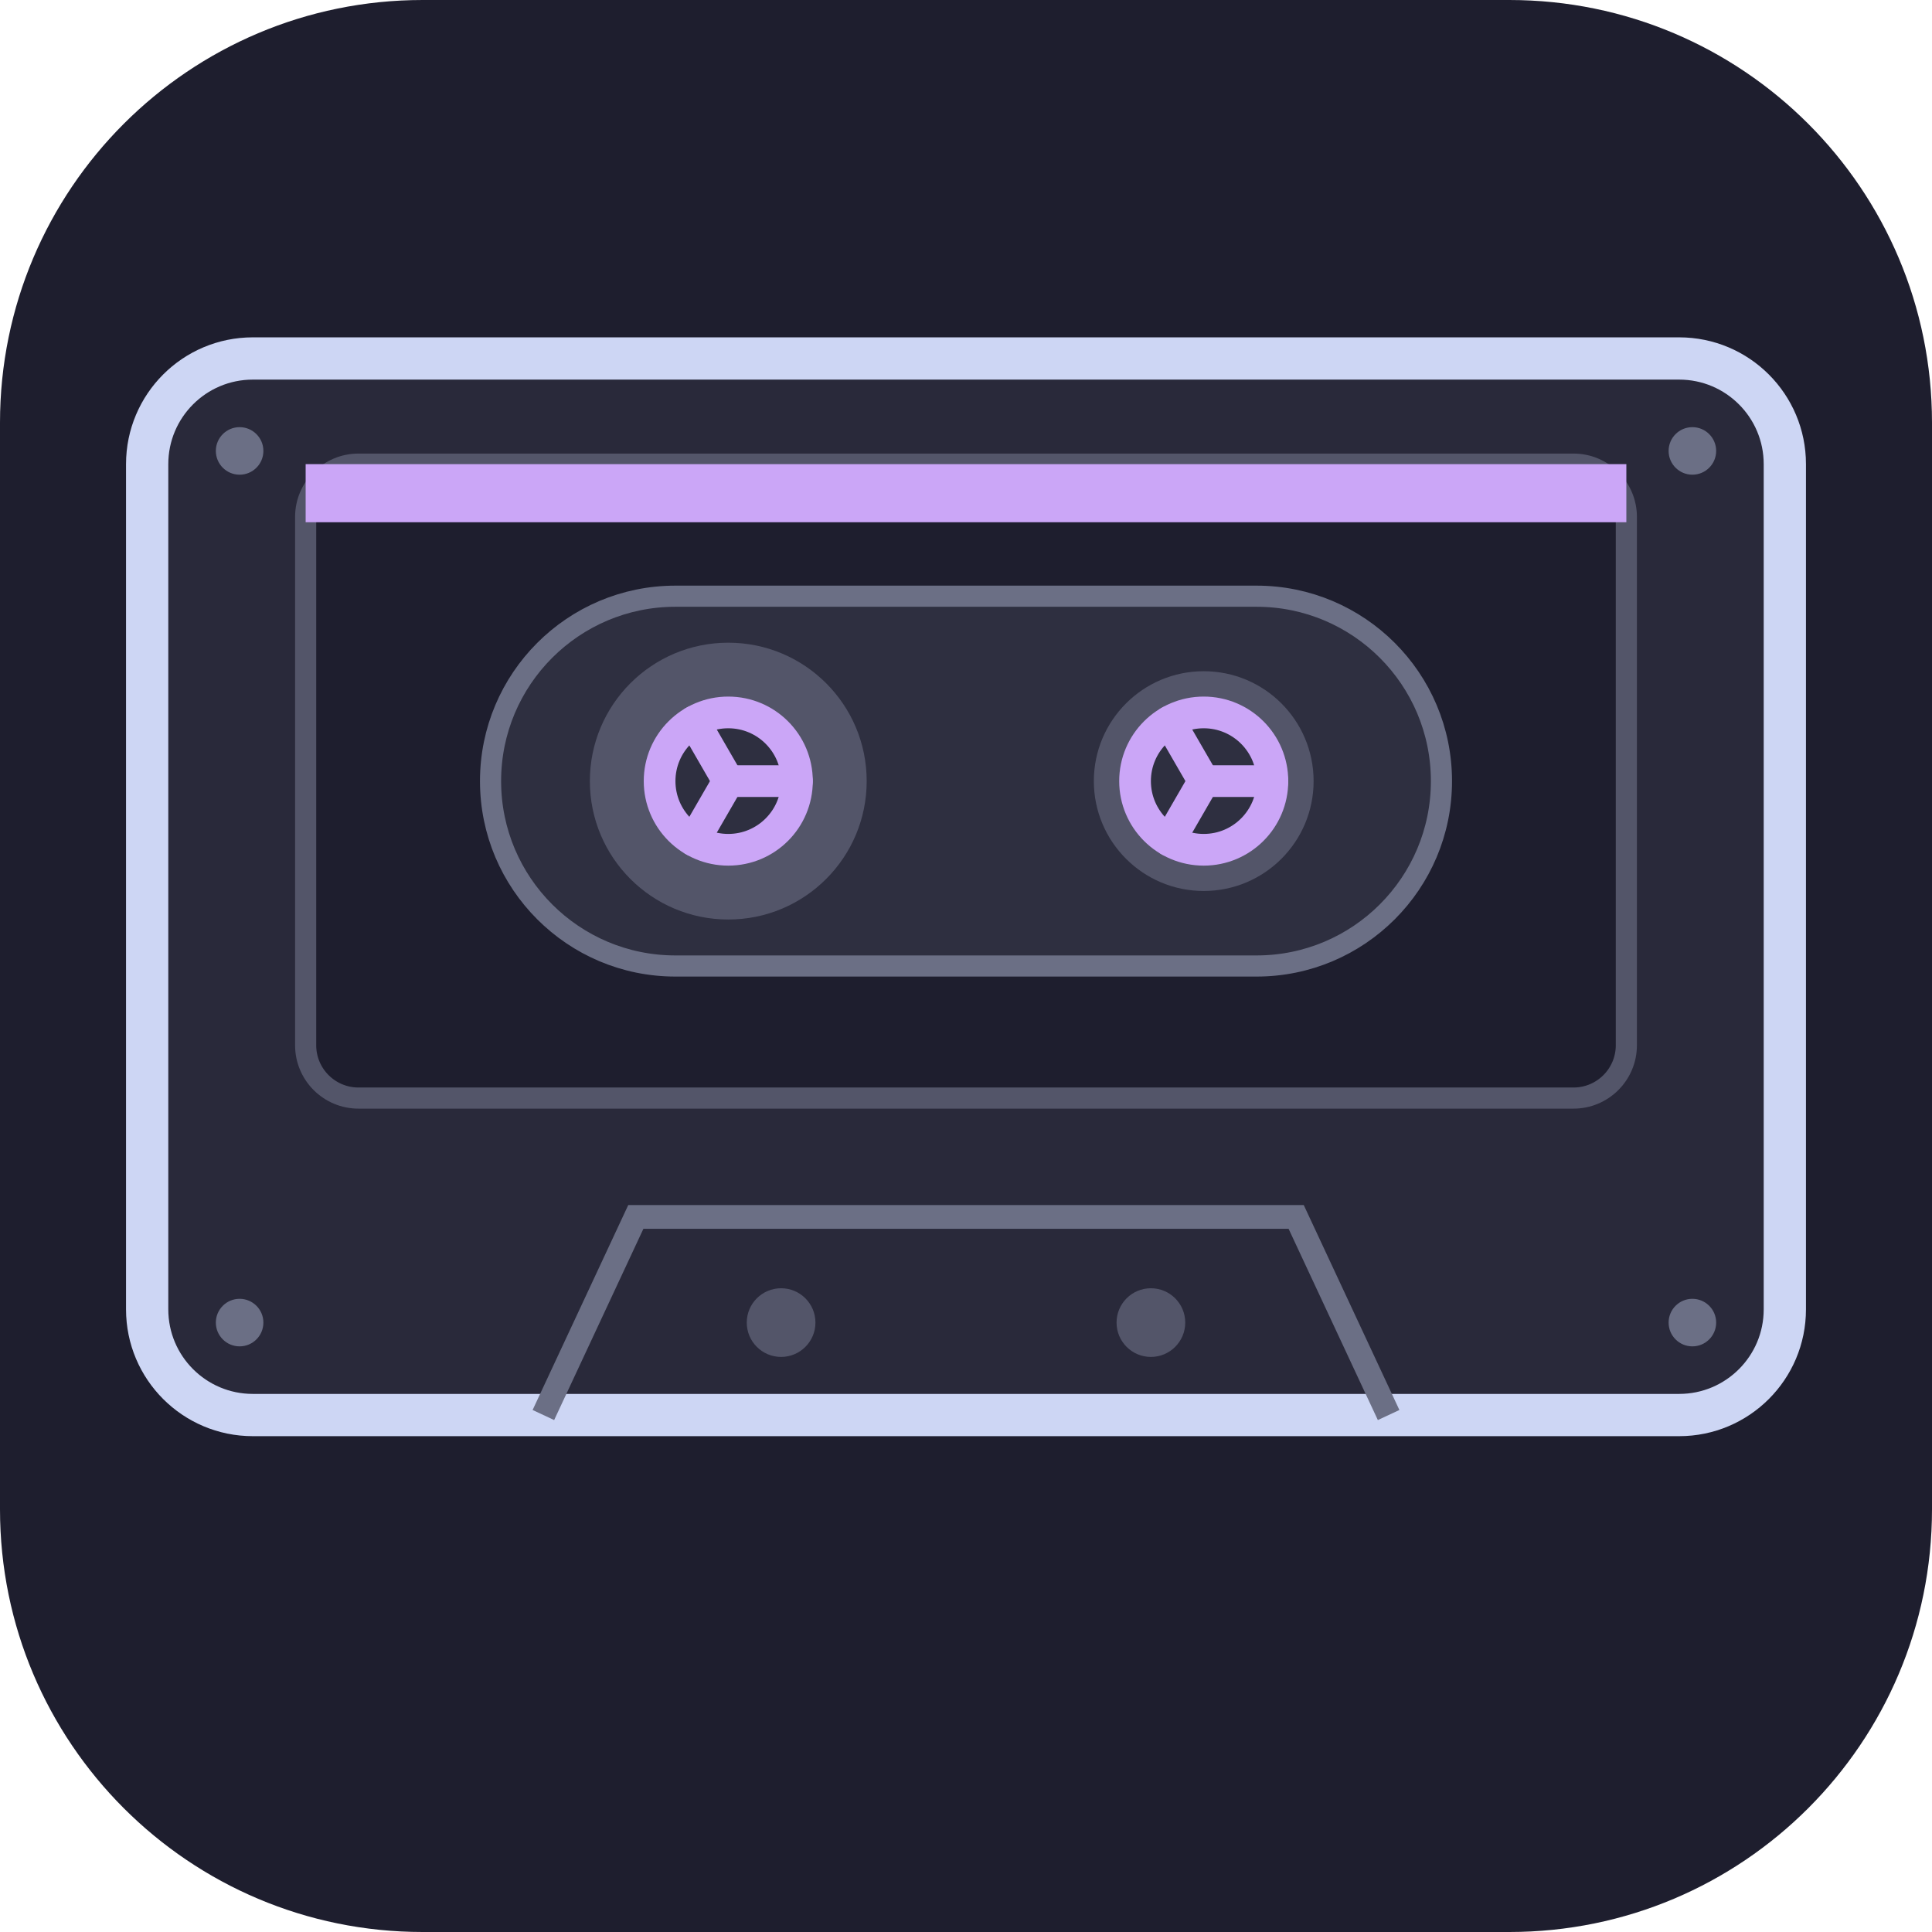
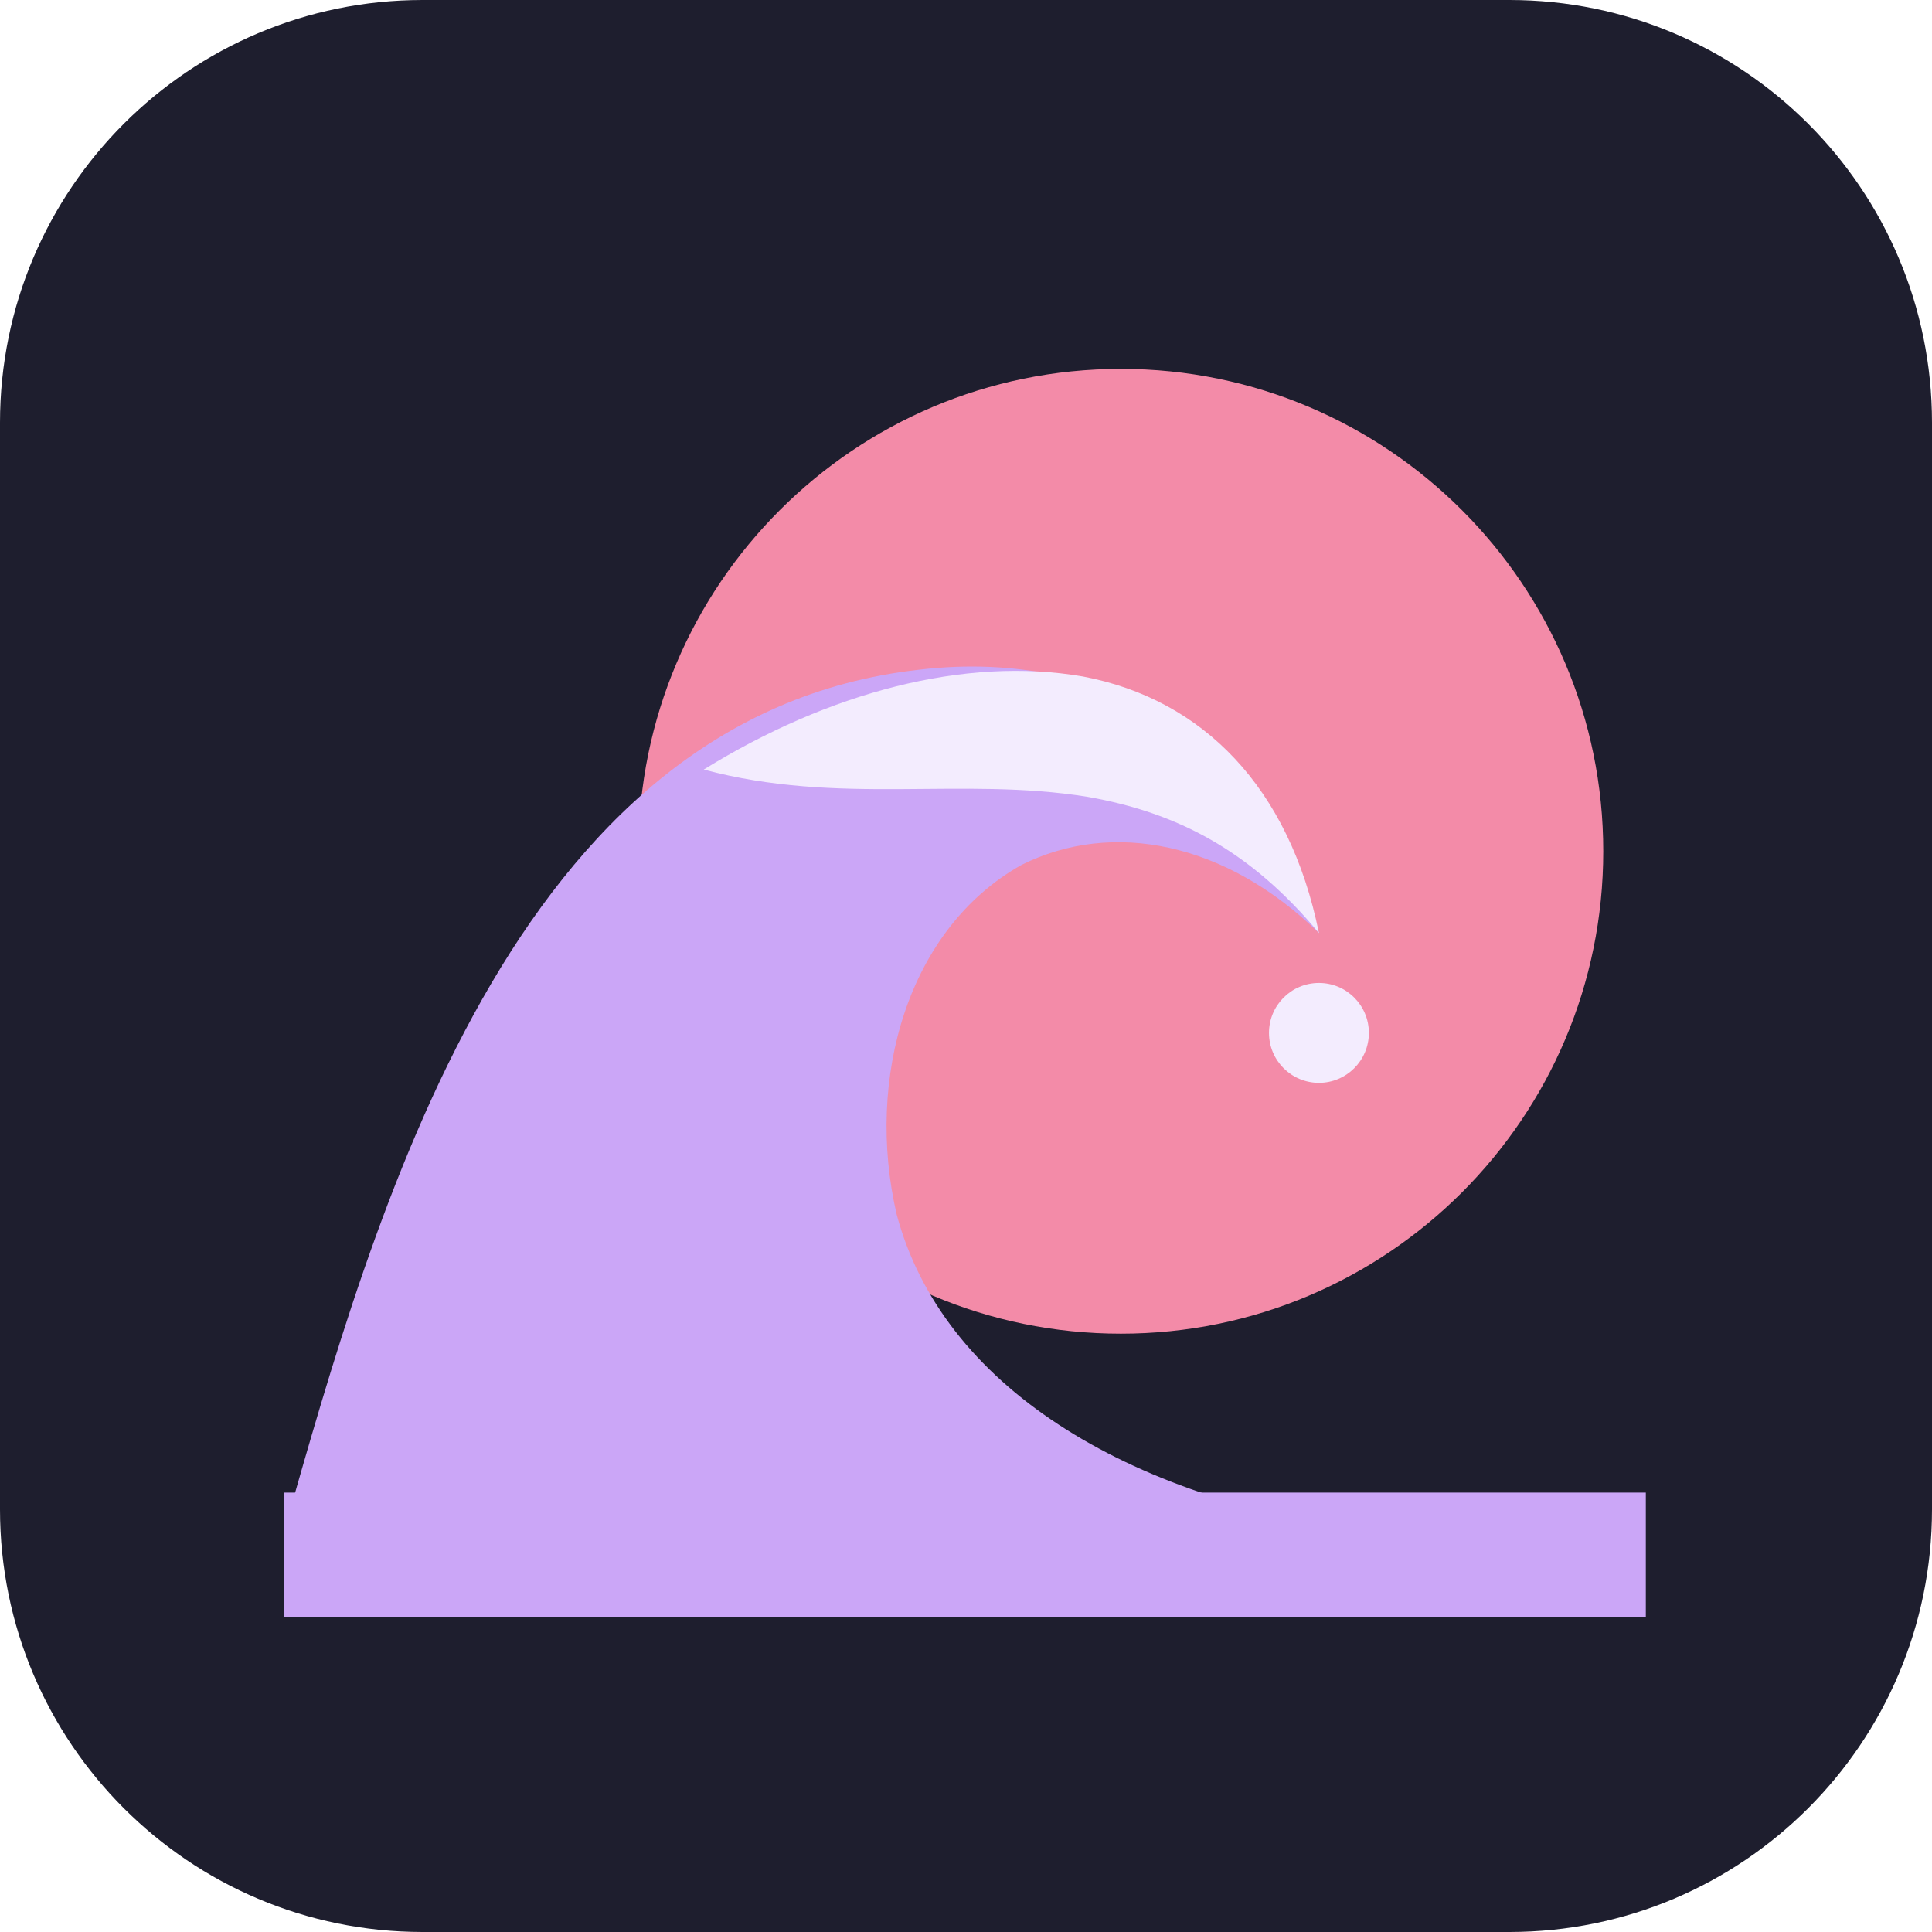
<svg xmlns="http://www.w3.org/2000/svg" viewBox="0 0 64 64">
  <rect width="64" height="64" rx="14" fill="#1e1e2e" />
-   <g transform="translate(4 11) scale(0.875)">
-     <rect x="1" y="1" width="62" height="40" rx="4" fill="#29293a" stroke="#cdd6f4" stroke-width="1.6" />
-     <circle cx="4.5" cy="4.5" r="0.9" fill="#6b6f85" />
-     <circle cx="59.5" cy="4.5" r="0.9" fill="#6b6f85" />
-     <circle cx="4.5" cy="37.5" r="0.9" fill="#6b6f85" />
-     <circle cx="59.5" cy="37.5" r="0.9" fill="#6b6f85" />
-     <rect x="7" y="5" width="50" height="24" rx="2" fill="#1e1e2e" stroke="#535569" stroke-width="0.8" />
-     <rect x="7" y="5" width="50" height="2.2" fill="#cba6f7" />
-     <rect x="14" y="10" width="36" height="14" rx="7" fill="#2e2f40" stroke="#6b6f85" stroke-width="0.8" />
-     <circle cx="23" cy="17" r="5.24" fill="#535569" />
-     <g class="">
-       <circle cx="23" cy="17" r="2.6" fill="#2e2f40" stroke="#cba6f7" stroke-width="1.2" />
-       <line x1="23" y1="17" x2="25.60" y2="17.00" stroke="#cba6f7" stroke-width="1.2" stroke-linecap="round" />
-       <line x1="23" y1="17" x2="21.70" y2="19.25" stroke="#cba6f7" stroke-width="1.2" stroke-linecap="round" />
-       <line x1="23" y1="17" x2="21.70" y2="14.75" stroke="#cba6f7" stroke-width="1.2" stroke-linecap="round" />
+   <g transform="translate(9.4 9.4) scale(.94)">
+     <clipPath id="mar">
+       <rect width="48" height="44" />
+     </clipPath>
+     <g clip-path="url(#mar)">
+       <circle cx="29.5" cy="20" r="17" fill="#f38ba8" />
    </g>
-     <circle cx="41" cy="17" r="4.16" fill="#535569" />
-     <g class="">
-       <circle cx="41" cy="17" r="2.6" fill="#2e2f40" stroke="#cba6f7" stroke-width="1.2" />
-       <line x1="41" y1="17" x2="43.60" y2="17.00" stroke="#cba6f7" stroke-width="1.2" stroke-linecap="round" />
-       <line x1="41" y1="17" x2="39.70" y2="19.25" stroke="#cba6f7" stroke-width="1.2" stroke-linecap="round" />
-       <line x1="41" y1="17" x2="39.70" y2="14.75" stroke="#cba6f7" stroke-width="1.2" stroke-linecap="round" />
+     <g transform="translate(0 8.8) scale(.8)">
+       <path d="M0 44 C4 30 10 8 28 6 C36.5 5 43.5 9.5 45.6 17.6 C41.5 13.6 36.5 12.6 32.5 14.6 C27.5 17.4 25.6 24 27 30 C29 37.5 37 42.5 48 44 Z" fill="#cba6f7" />
+       <path d="M18.5 10.4 C24 7 30 5.4 35.2 6.3 C40.5 7.3 44.3 11.2 45.6 17.6 C42.6 14 39.4 12.3 35.4 11.6 C29.8 10.7 24.5 12 18.5 10.4 Z" fill="#f3ecfe" />
+       <circle cx="45.6" cy="22" r="2.2" fill="#f3ecfe" />
    </g>
-     <path d="M16 41 L19.5 33.5 H44.5 L48 41" fill="none" stroke="#6b6f85" stroke-width="0.9" />
-     <circle cx="25" cy="37.5" r="1.3" fill="#535569" />
-     <circle cx="39" cy="37.5" r="1.3" fill="#535569" />
+     <rect y="42.6" width="48" height="4.4" fill="#cba6f7" />
  </g>
</svg>
